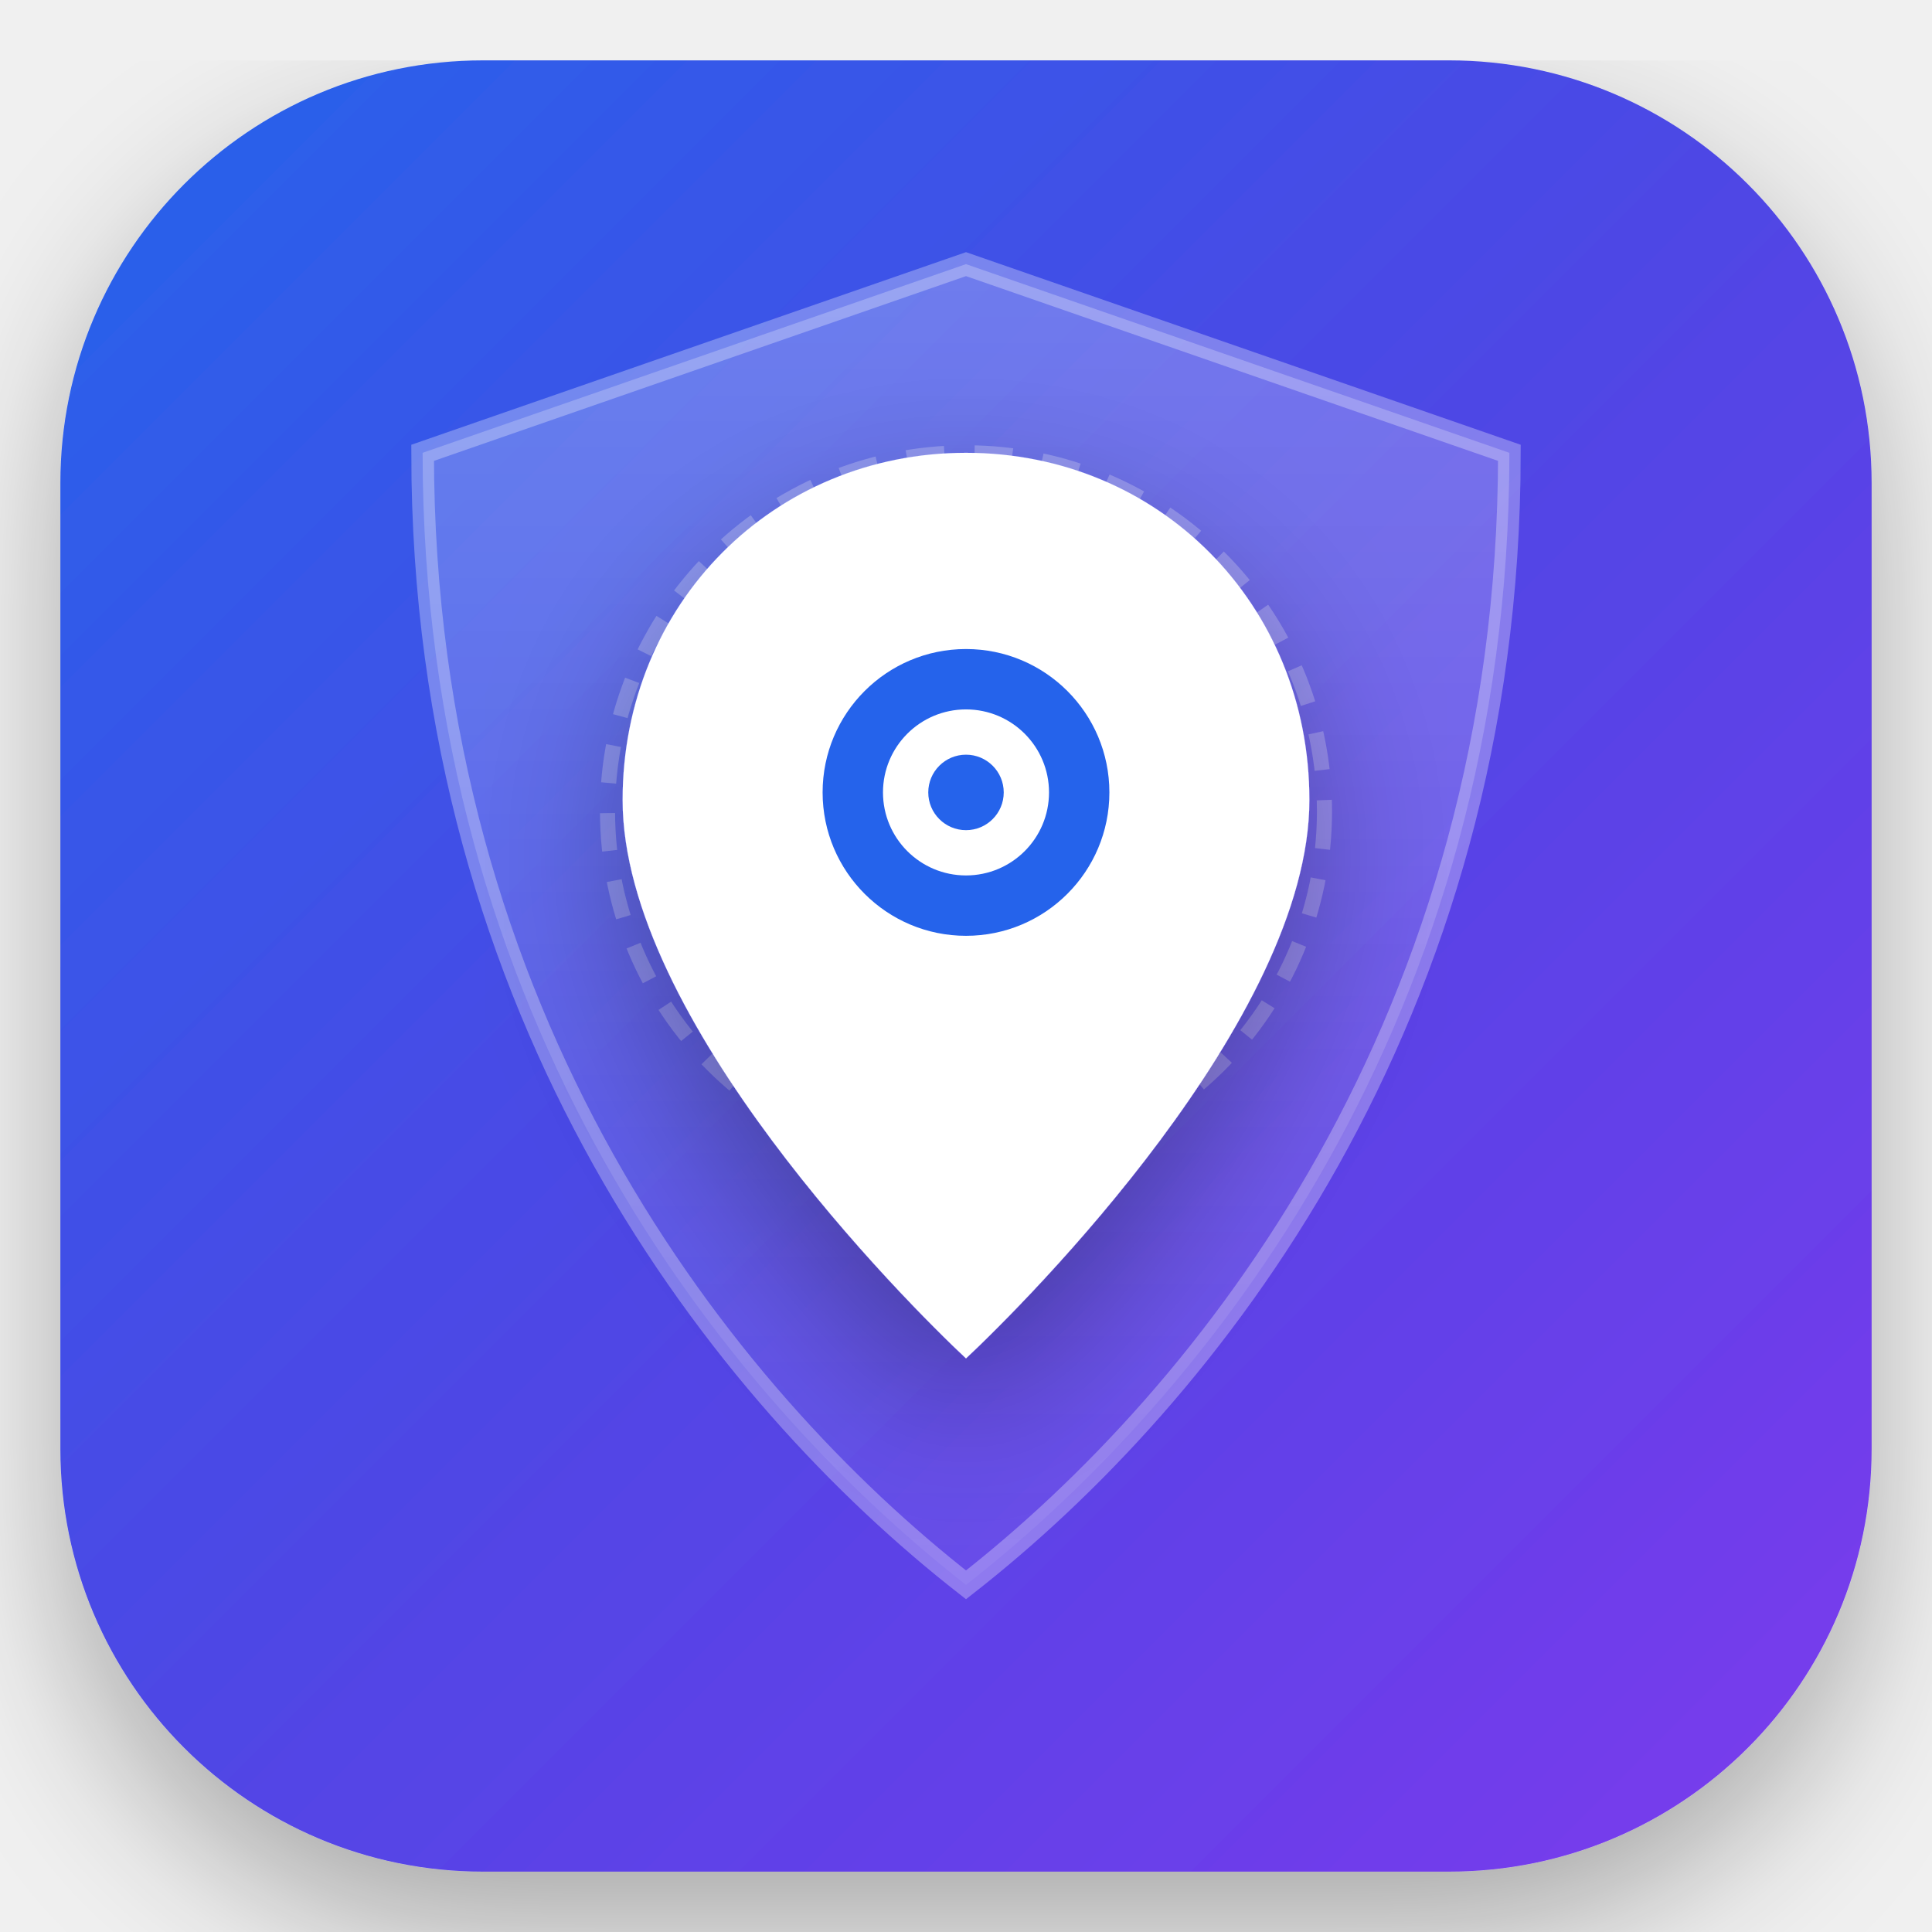
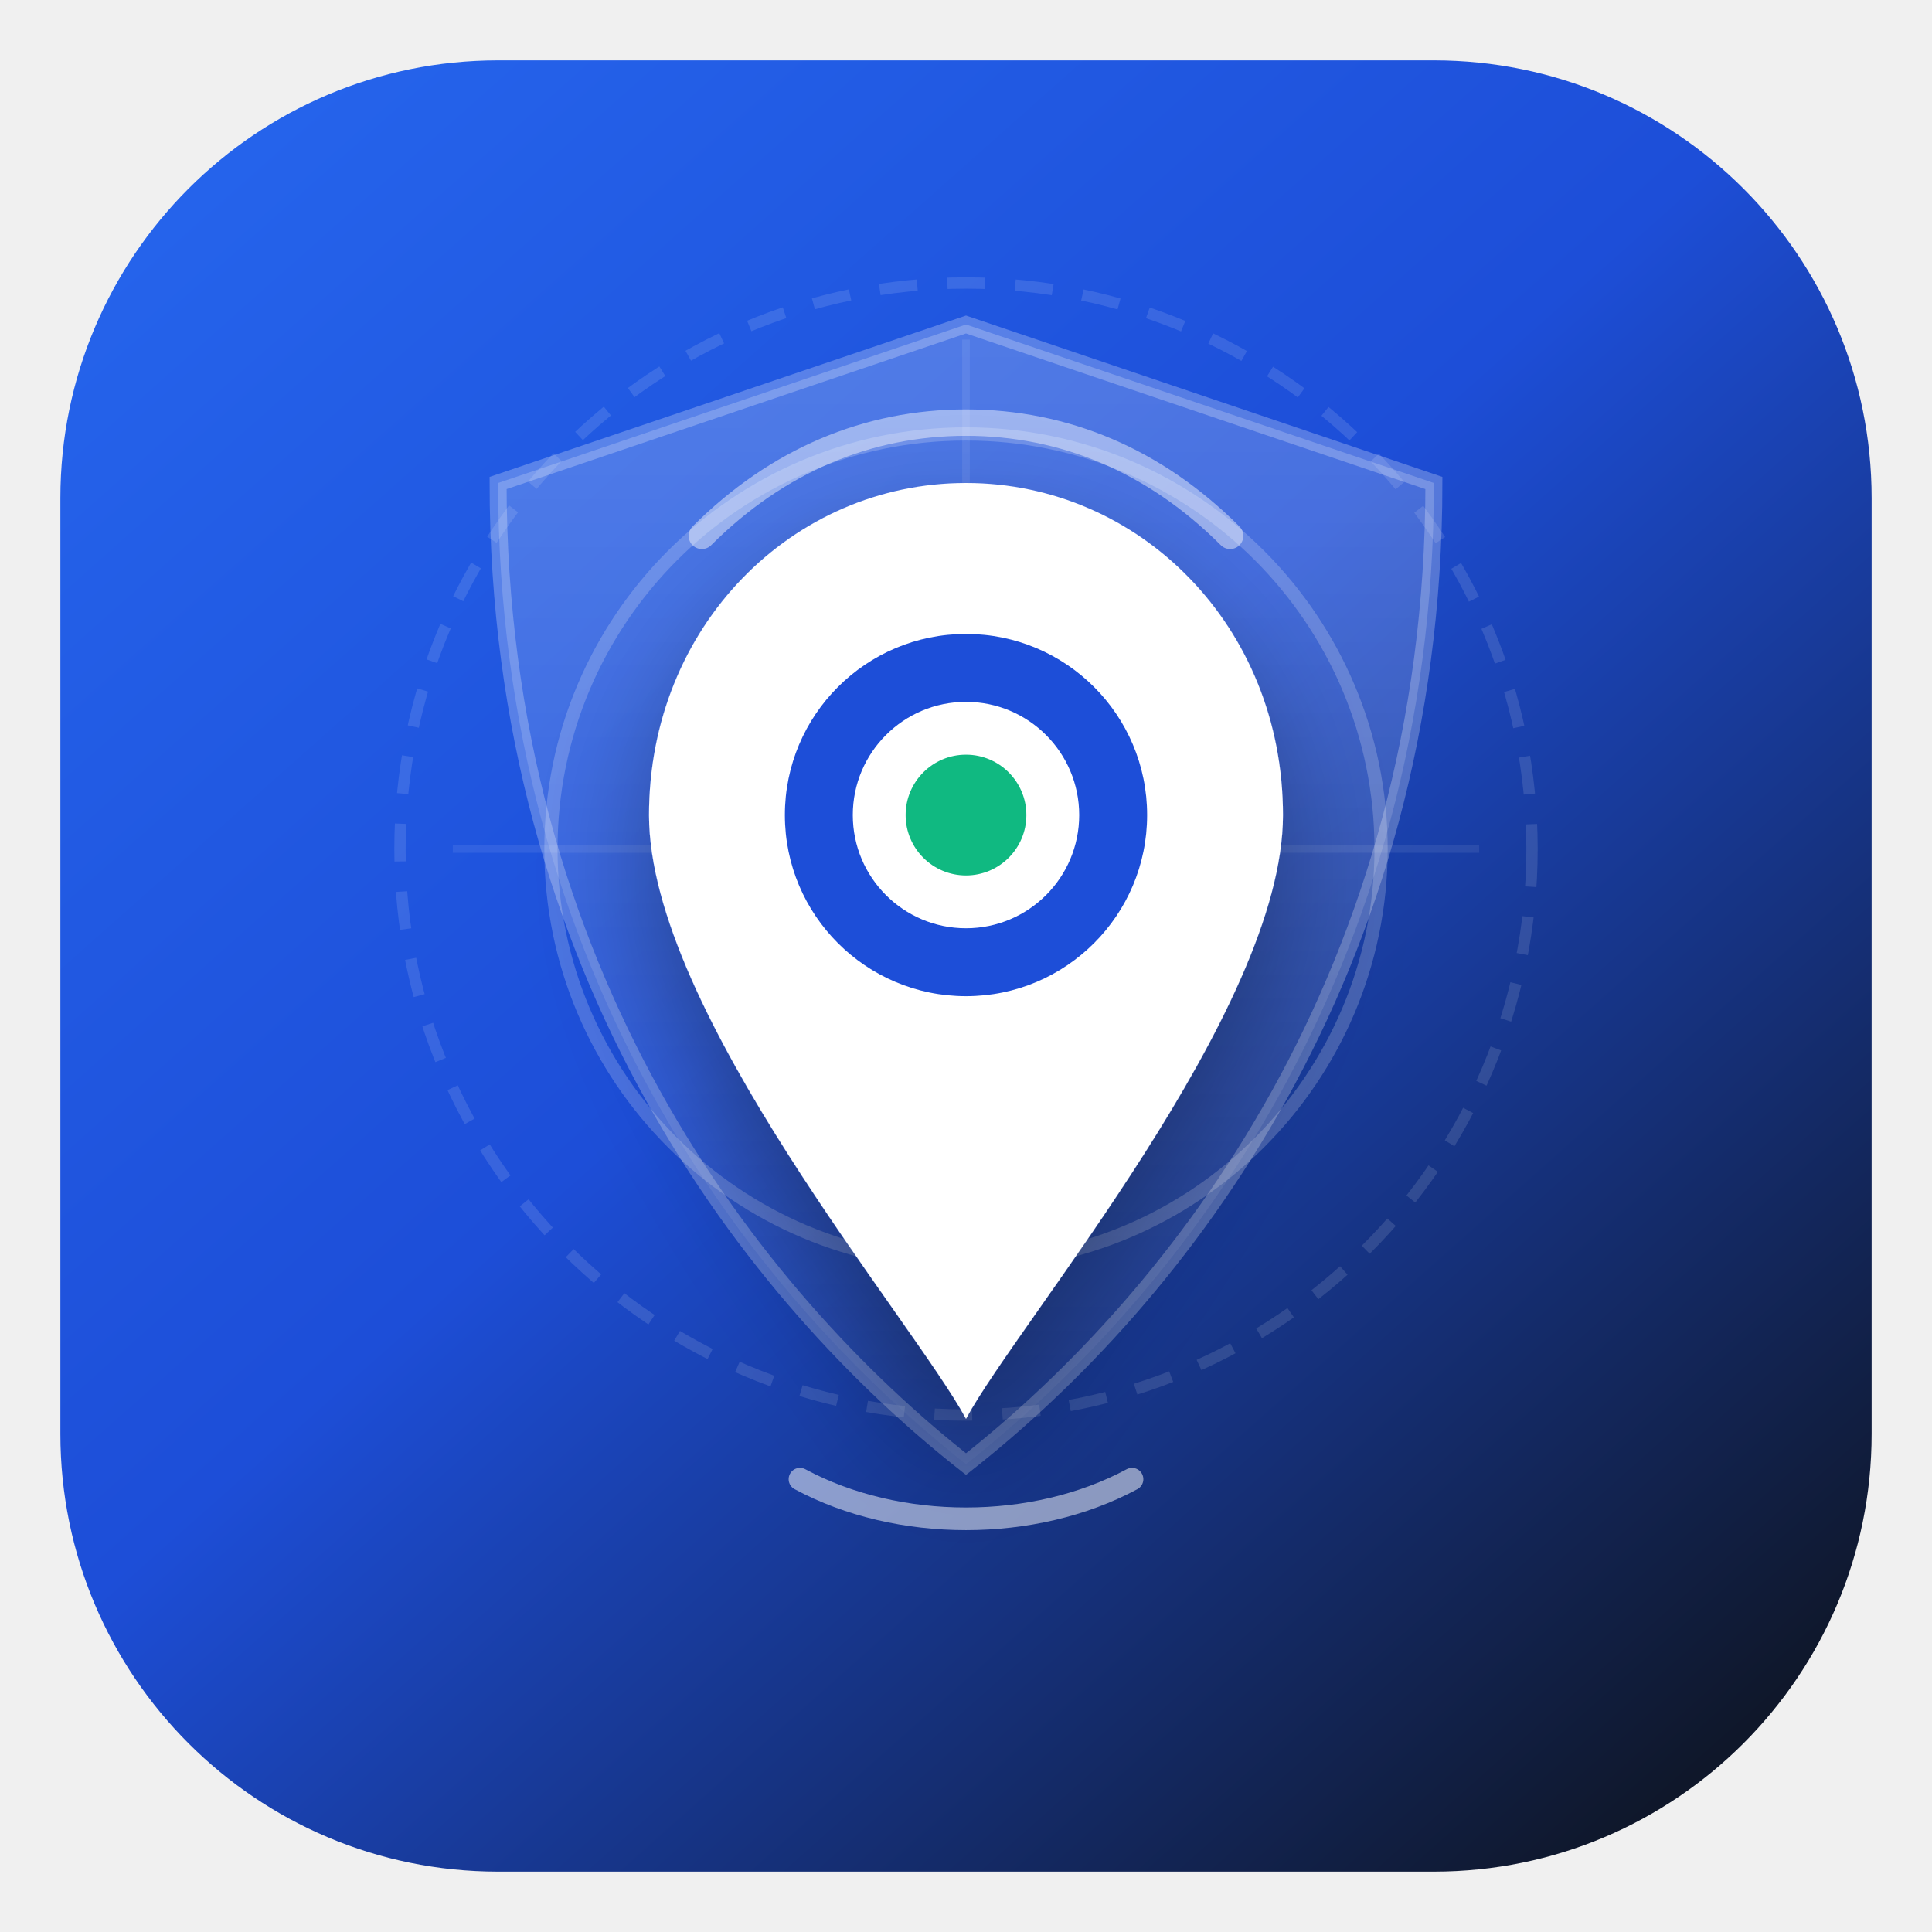
<svg xmlns="http://www.w3.org/2000/svg" viewBox="0 0 512 512" width="512" height="512">
  <defs>
-     <linearGradient id="bgGradient" x1="0%" y1="0%" x2="100%" y2="100%">
-       <stop offset="0%" stop-color="#2563eb" />
-       <stop offset="50%" stop-color="#4f46e5" />
-       <stop offset="100%" stop-color="#7c3aed" />
+     <linearGradient id="bgGradient" x1="10%" y1="5%" x2="90%" y2="95%">
+       <stop offset="0%" stop-color="#2563EB" />
+       <stop offset="45%" stop-color="#1D4ED8" />
+       <stop offset="100%" stop-color="#0F172A" />
    </linearGradient>
-     <linearGradient id="shieldGradient" x1="0%" y1="0%" x2="0%" y2="100%">
-       <stop offset="0%" stop-color="#ffffff" stop-opacity="0.25" />
-       <stop offset="100%" stop-color="#ffffff" stop-opacity="0.05" />
+     <filter id="pinShadow" x="-25%" y="-25%" width="150%" height="150%">
+       <feDropShadow dx="0" dy="16" stdDeviation="16" flood-color="#000000" flood-opacity="0.35" />
+     </filter>
+     <linearGradient id="shieldGlow" x1="0%" y1="0%" x2="0%" y2="100%">
+       <stop offset="0%" stop-color="#ffffff" stop-opacity="0.22" />
+       <stop offset="100%" stop-color="#ffffff" stop-opacity="0.03" />
    </linearGradient>
-     <filter id="dropShadow" x="-20%" y="-20%" width="140%" height="140%">
-       <feDropShadow dx="0" dy="16" stdDeviation="20" flood-color="#000000" flood-opacity="0.3" />
-     </filter>
  </defs>
-   <rect x="16" y="16" width="480" height="480" rx="112" fill="url(#bgGradient)" filter="url(#dropShadow)" />
-   <path d="M 256 70 L 400 120 C 400 270, 320 370, 256 420 C 192 370, 112 270, 112 120 Z" fill="url(#shieldGradient)" stroke="rgba(255,255,255,0.3)" stroke-width="6" />
-   <circle cx="256" cy="215" r="95" fill="none" stroke="rgba(255,255,255,0.25)" stroke-width="4" stroke-dasharray="10 8" />
-   <circle cx="256" cy="215" r="60" fill="none" stroke="rgba(255,255,255,0.4)" stroke-width="5" />
-   <path d="M 256 120 C 205 120, 165 160, 165 212 C 165 270, 240 345, 256 360 C 272 345, 347 270, 347 212 C 347 160, 307 120, 256 120 Z" fill="#ffffff" filter="url(#dropShadow)" />
-   <circle cx="256" cy="210" r="38" fill="#2563eb" />
-   <circle cx="256" cy="210" r="22" fill="#ffffff" />
-   <circle cx="256" cy="210" r="10" fill="#2563eb" />
+   <rect x="16" y="16" width="480" height="480" rx="116" fill="url(#bgGradient)" />
+   <circle cx="256" cy="225" r="150" fill="none" stroke="rgba(255,255,255,0.12)" stroke-width="3" stroke-dasharray="10 8" />
+   <circle cx="256" cy="225" r="110" fill="none" stroke="rgba(255,255,255,0.20)" stroke-width="3.5" />
+   <line x1="256" y1="90" x2="256" y2="360" stroke="rgba(255,255,255,0.08)" stroke-width="2" />
+   <line x1="120" y1="225" x2="392" y2="225" stroke="rgba(255,255,255,0.08)" stroke-width="2" />
+   <path d="M 256 86 L 380 128 C 380 258, 312 344, 256 388 C 200 344, 132 258, 132 128 Z" fill="url(#shieldGlow)" stroke="rgba(255,255,255,0.25)" stroke-width="4.5" />
+   <path d="M 186 142 C 206 122, 230 112, 256 112 C 282 112, 306 122, 326 142" fill="none" stroke="rgba(255,255,255,0.45)" stroke-width="7" stroke-linecap="round" />
+   <path d="M 206 162 C 220 148, 237 140, 256 140 C 275 140, 292 148, 306 162" fill="none" stroke="rgba(255,255,255,0.70)" stroke-width="6.5" stroke-linecap="round" />
+   <path d="M 256 376 C 242 350, 172 268, 172 216 C 172 166, 210 128, 256 128 C 302 128, 340 166, 340 216 C 340 268, 270 350, 256 376 Z" fill="#ffffff" filter="url(#pinShadow)" />
+   <circle cx="256" cy="216" r="48" fill="#1D4ED8" />
+   <circle cx="256" cy="216" r="30" fill="#FFFFFF" />
+   <circle cx="256" cy="216" r="16" fill="#10B981" />
+   <path d="M 212 392 C 238 406, 274 406, 300 392" fill="none" stroke="rgba(255,255,255,0.50)" stroke-width="6" stroke-linecap="round" />
</svg>
